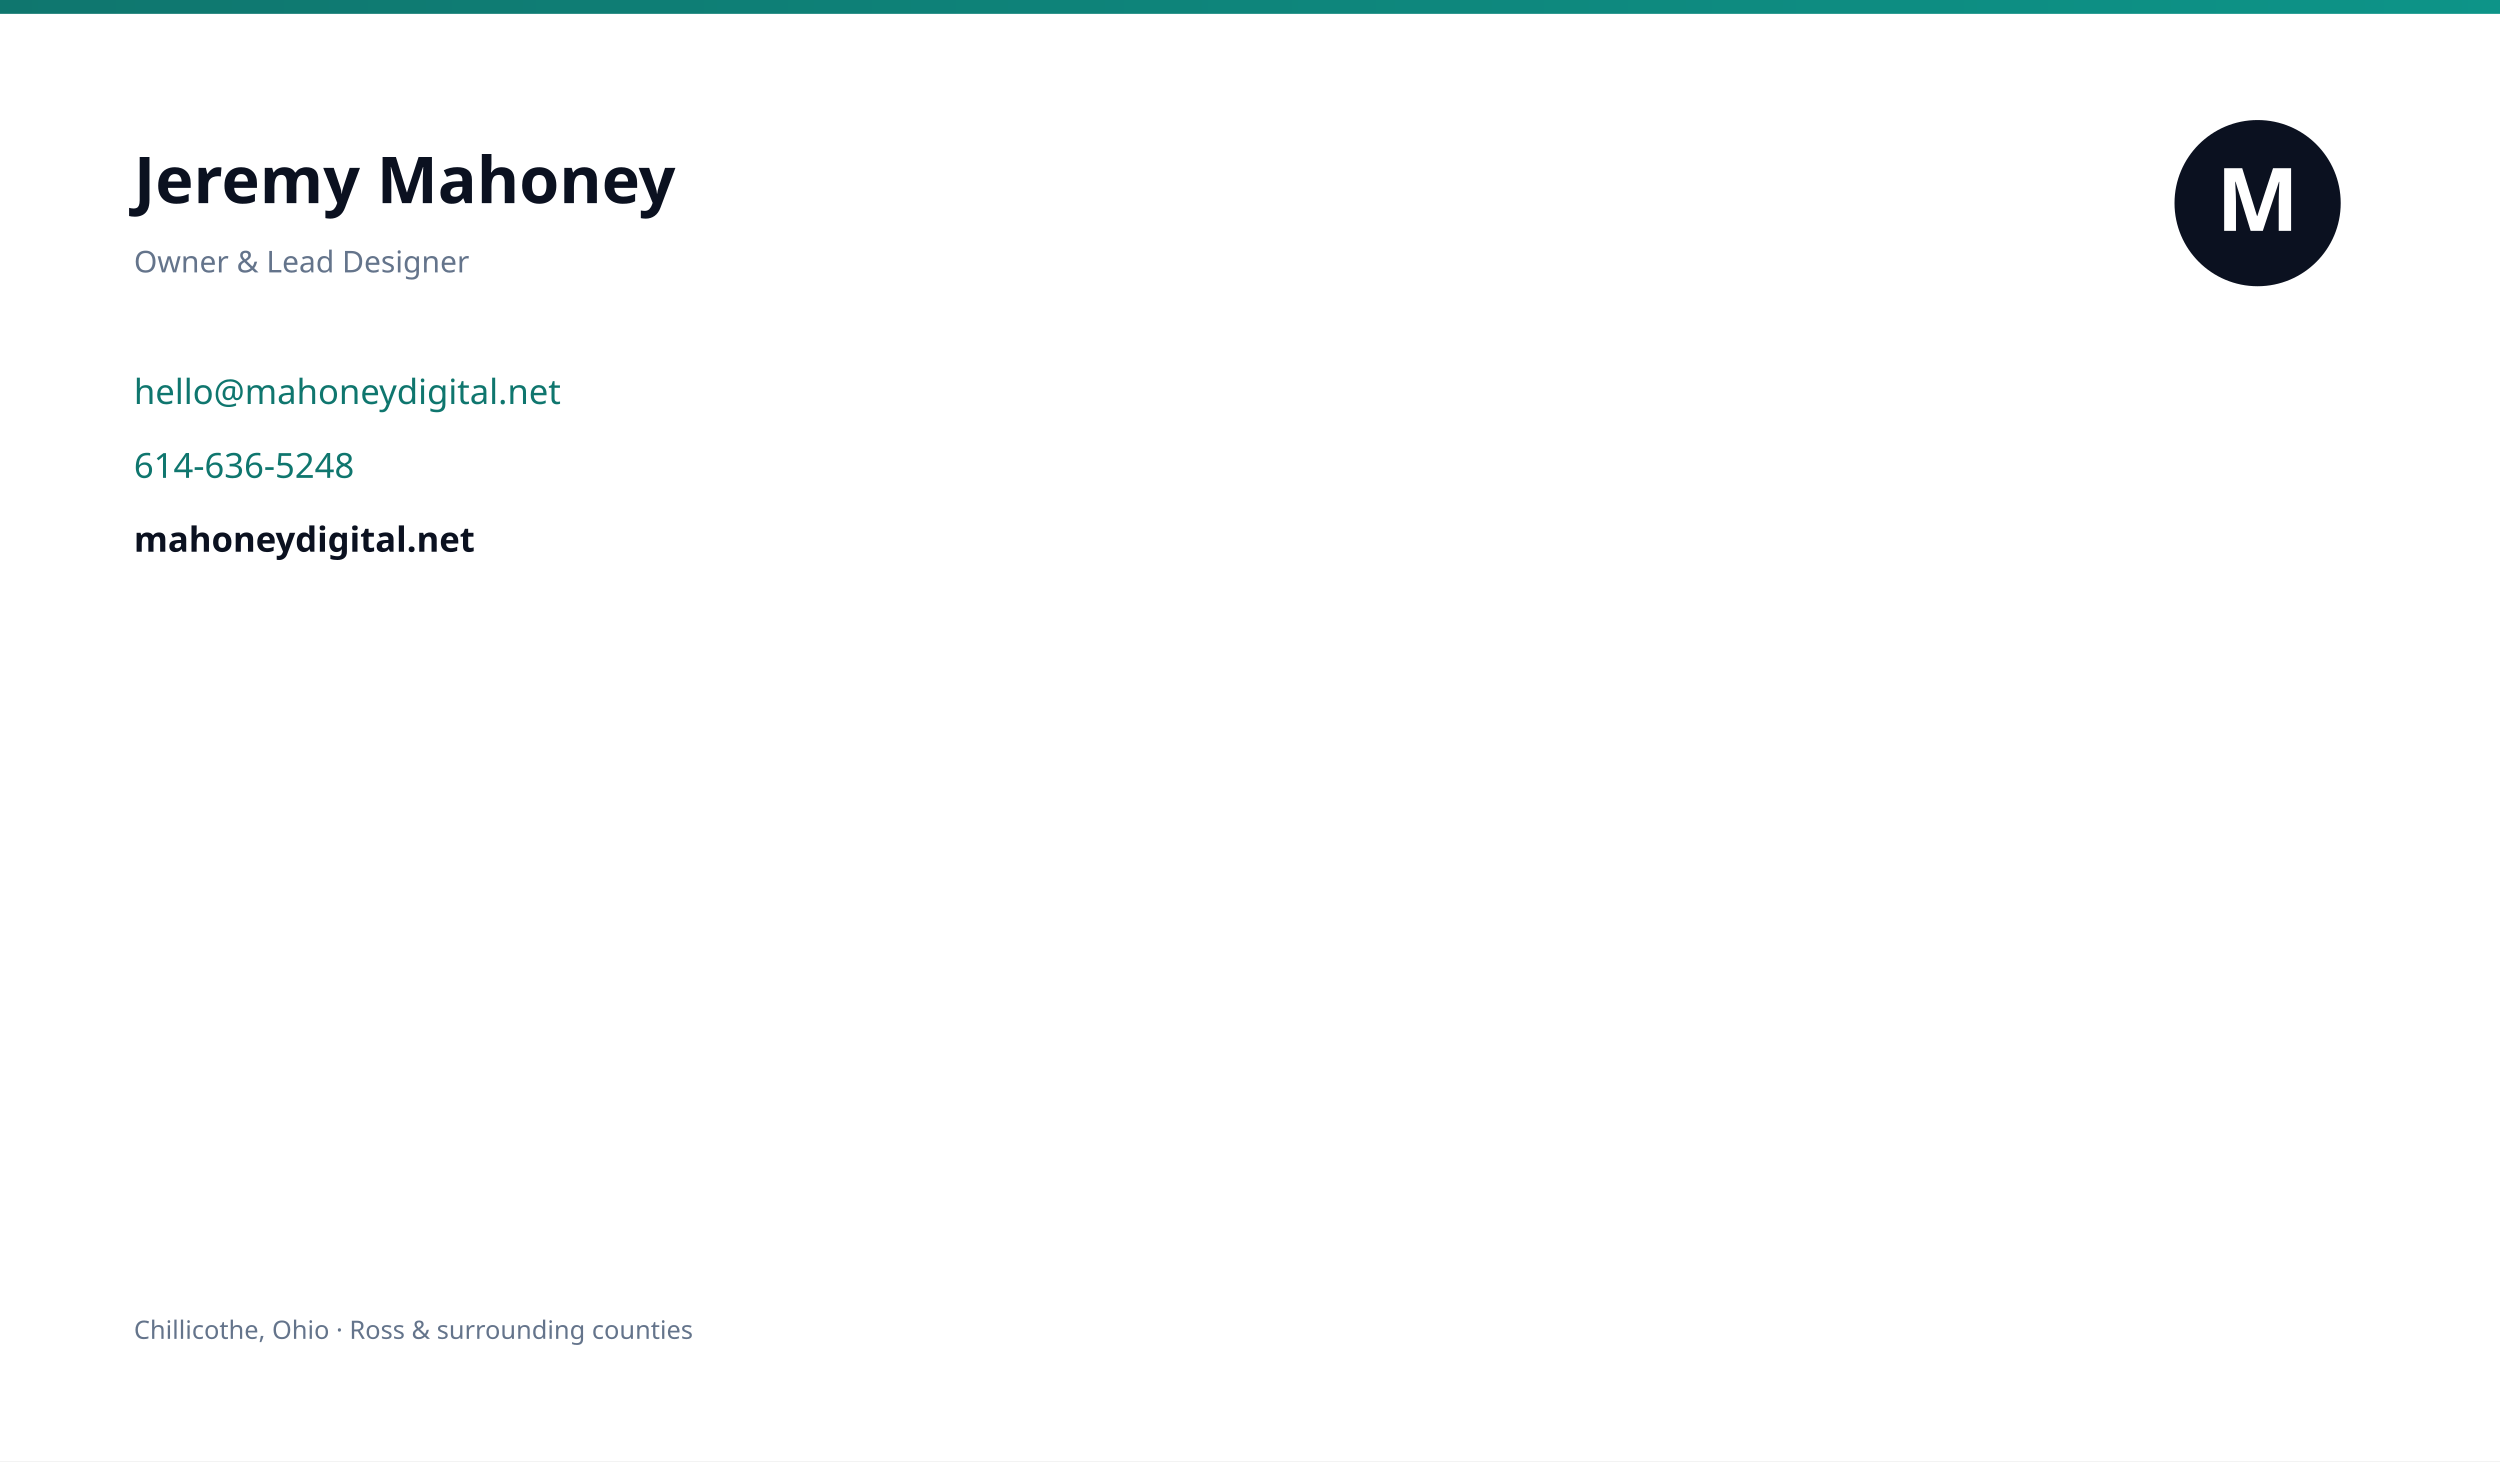
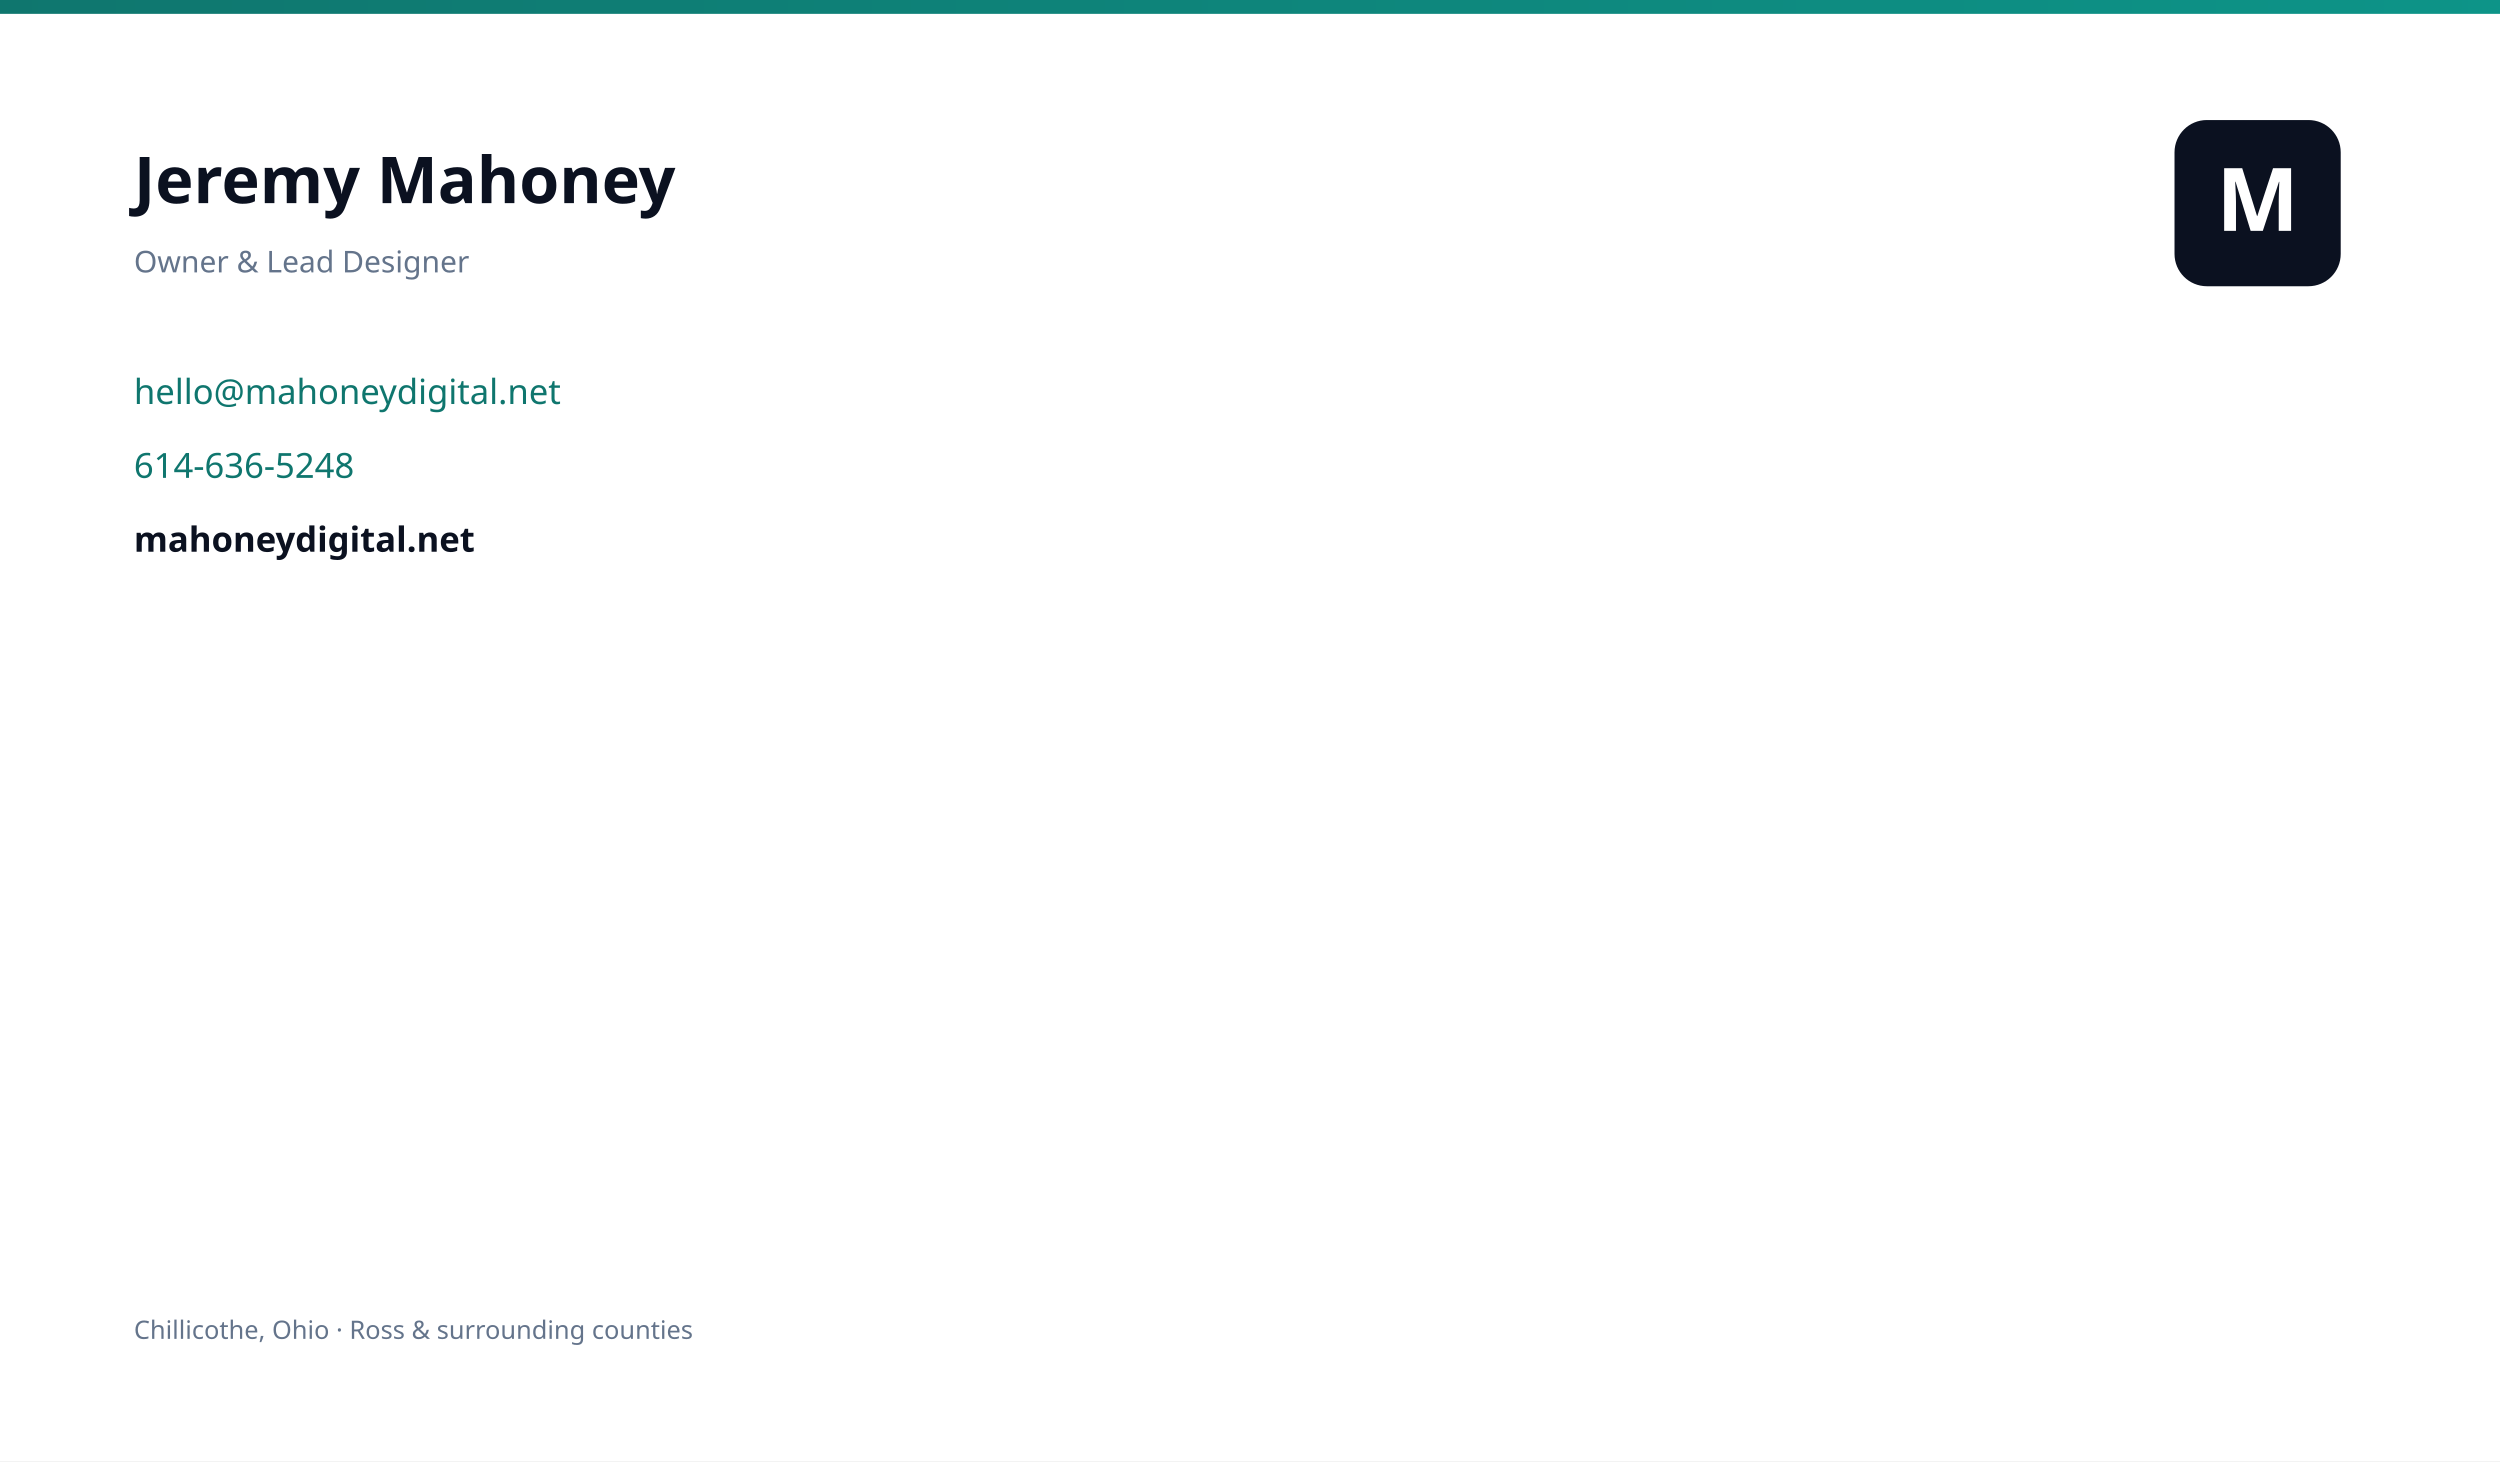
<svg xmlns="http://www.w3.org/2000/svg" width="3.61in" height="2.11in" viewBox="0 0 1083 633">
  <rect width="1083" height="633" fill="#ffffff" />
  <rect y="0" width="1083" height="6" fill="url(#bar)" />
  <defs>
    <linearGradient id="bar" x1="0" y1="0" x2="1" y2="0">
      <stop offset="0%" stop-color="#0f766e" />
      <stop offset="100%" stop-color="#0d9488" />
    </linearGradient>
  </defs>
-   <circle cx="978" cy="88" r="36" fill="#0b1120" />
+   <rect x="942" y="52" width="72" height="72" rx="14" fill="#0b1120" />
  <text x="978" y="100" text-anchor="middle" font-family="Segoe UI, system-ui, sans-serif" font-size="38" font-weight="700" fill="#ffffff">M</text>
  <text x="58" y="88" font-family="Segoe UI, system-ui, sans-serif" font-size="28" font-weight="700" fill="#0b1120">Jeremy Mahoney</text>
  <text x="58" y="118" font-family="Segoe UI, system-ui, sans-serif" font-size="13" fill="#64748b">Owner &amp; Lead Designer</text>
  <text x="58" y="175" font-family="Segoe UI, system-ui, sans-serif" font-size="15" fill="#0f766e">hello@mahoneydigital.net</text>
  <text x="58" y="207" font-family="Segoe UI, system-ui, sans-serif" font-size="15" fill="#0f766e">614-636-5248</text>
  <text x="58" y="239" font-family="Segoe UI, system-ui, sans-serif" font-size="15" font-weight="600" fill="#0b1120">mahoneydigital.net</text>
  <text x="58" y="580" font-family="Segoe UI, system-ui, sans-serif" font-size="11" fill="#64748b">Chillicothe, Ohio · Ross &amp; surrounding counties</text>
</svg>
